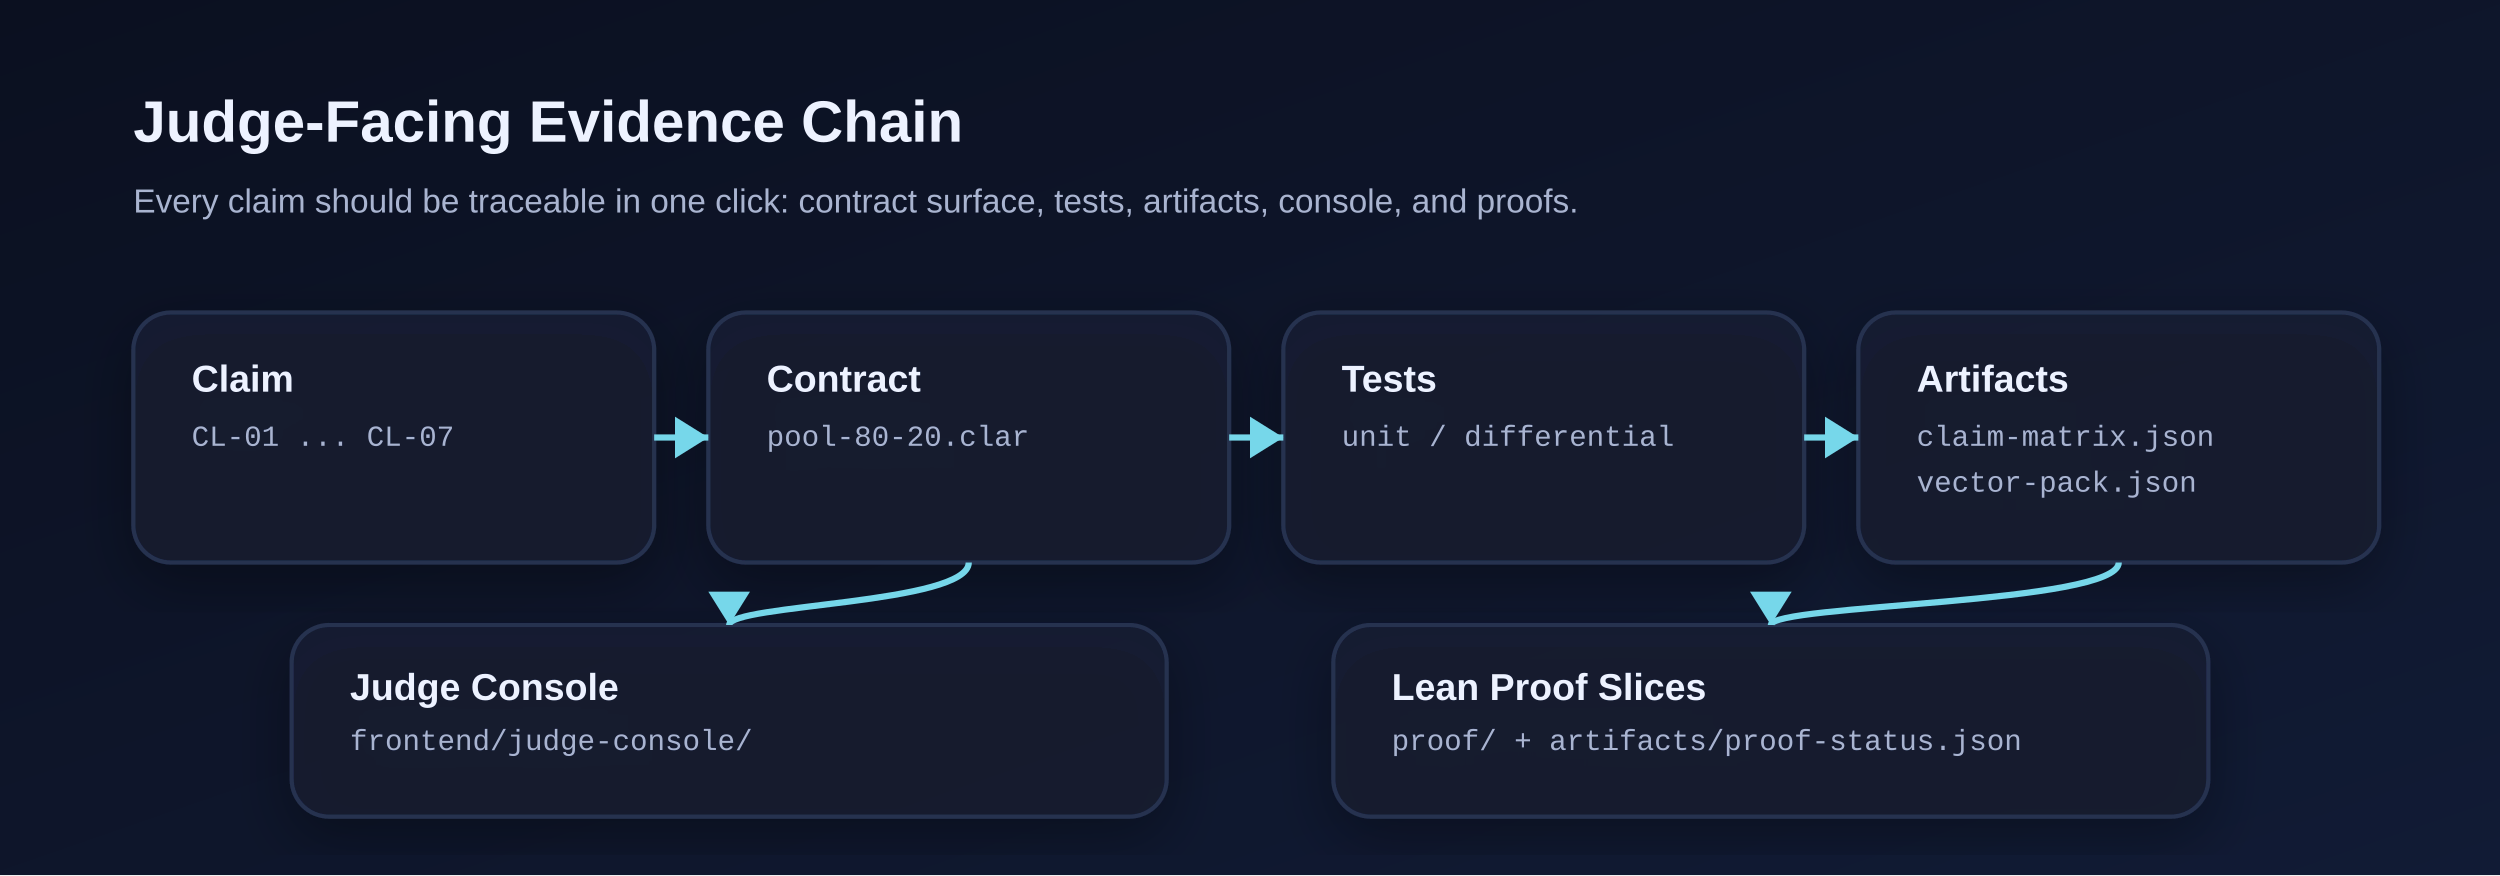
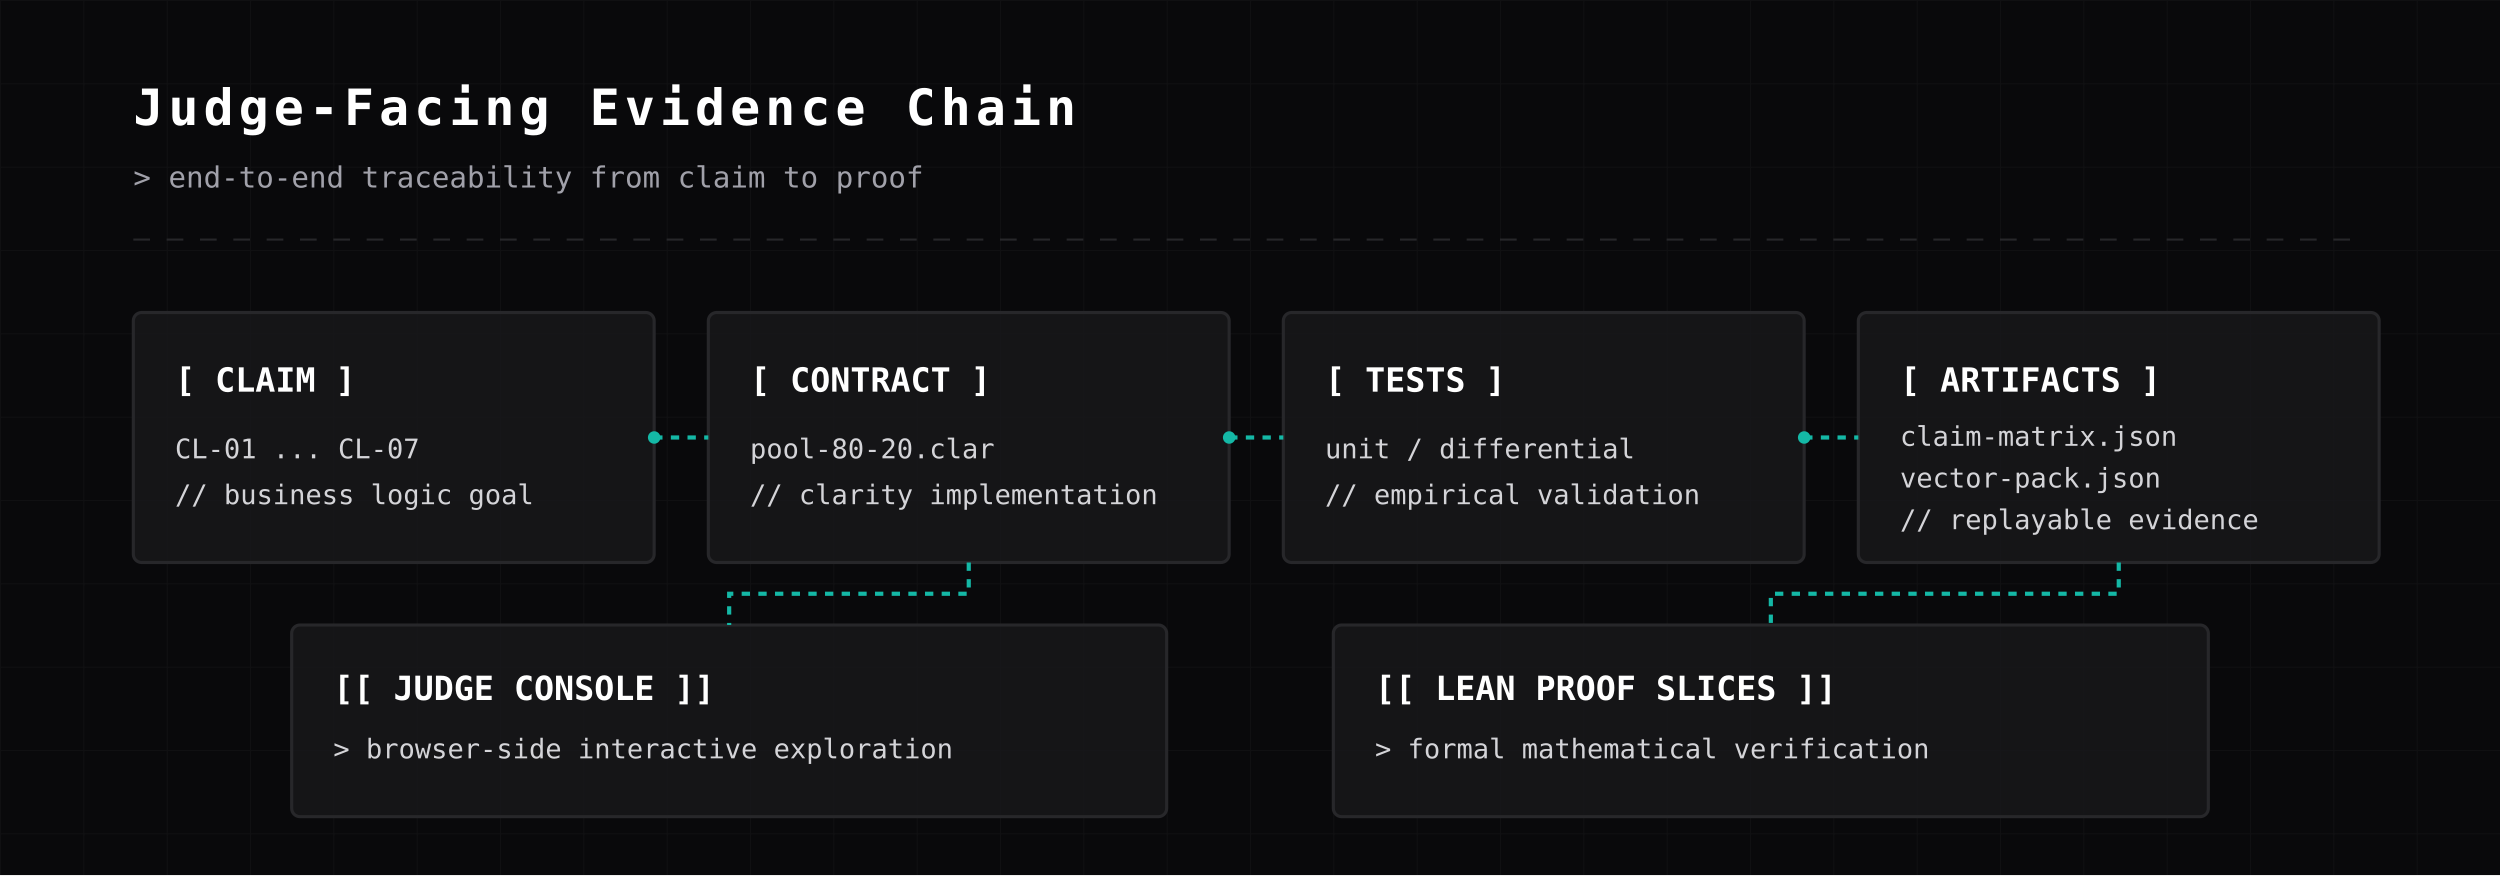
<svg xmlns="http://www.w3.org/2000/svg" width="1200" height="420" viewBox="0 0 1200 420" role="img" aria-label="Evidence chain: claim to contract, tests, artifacts, console, and proofs">
  <defs>
-     <linearGradient id="bg2" x1="0" y1="0" x2="1" y2="1">
-       <stop offset="0" stop-color="#0b1020" />
-       <stop offset="1" stop-color="#111b35" />
-     </linearGradient>
-     <filter id="shadow" x="-20%" y="-20%" width="140%" height="140%">
-       <feDropShadow dx="0" dy="10" stdDeviation="14" flood-color="#000000" flood-opacity="0.35" />
-     </filter>
+     <pattern id="grid" width="40" height="40" patternUnits="userSpaceOnUse">
+       <path d="M 40 0 L 0 0 0 40" fill="none" stroke="rgba(255,255,255,0.03)" stroke-width="1" />
+     </pattern>
    <style>
-       .title { font: 700 28px ui-sans-serif, system-ui, -apple-system, Segoe UI, Arial; fill: #edf2ff; }
-       .sub { font: 500 16px ui-sans-serif, system-ui, -apple-system, Segoe UI, Arial; fill: #a9b4d0; }
-       .nodeTitle { font: 700 18px ui-sans-serif, system-ui, -apple-system, Segoe UI, Arial; fill: #edf2ff; }
-       .nodeBody { font: 500 14px ui-monospace, SFMono-Regular, Menlo, Consolas, "Liberation Mono", monospace; fill: #a9b4d0; }
-       .box { fill: rgba(20, 28, 51, 0.92); stroke: #273250; stroke-width: 2; rx: 18; }
-       .arrow { stroke: #76d7ea; stroke-width: 3; fill: none; }
+       .title { font: 700 24px ui-monospace, SFMono-Regular, Menlo, Monaco, Consolas, monospace; fill: #fff; text-transform: uppercase; letter-spacing: 0.1em; }
+       .sub { font: 400 14px ui-monospace, SFMono-Regular, Menlo, Monaco, Consolas, monospace; fill: #a1a1aa; }
+       .nodeTitle { font: 700 16px ui-monospace, SFMono-Regular, Menlo, Monaco, Consolas, monospace; fill: #fff; text-transform: uppercase; }
+       .nodeBody { font: 400 13px ui-monospace, SFMono-Regular, Menlo, Monaco, Consolas, monospace; fill: #d4d4d8; }
+       .box { fill: rgba(24, 24, 27, 0.8); stroke: #27272a; stroke-width: 1.5; rx: 4; }
+       .arrow { stroke: #14b8a6; stroke-width: 2; fill: none; stroke-dasharray: 4; }
+       .point { fill: #14b8a6; }
    </style>
  </defs>
-   <rect width="1200" height="420" fill="url(#bg2)" />
-   <text x="64" y="68" class="title">Judge-Facing Evidence Chain</text>
-   <text x="64" y="102" class="sub">Every claim should be traceable in one click: contract surface, tests, artifacts, console, and proofs.</text>
-   <g filter="url(#shadow)">
+   <rect width="1200" height="420" fill="#09090b" />
+   <rect width="1200" height="420" fill="url(#grid)" />
+   <path d="M 64 115 L 1136 115" stroke="#27272a" stroke-width="1" stroke-dasharray="8 8" />
+   <text x="64" y="60" class="title">Judge-Facing Evidence Chain</text>
+   <text x="64" y="90" class="sub">&gt; end-to-end traceability from claim to proof</text>
+   <g>
    <rect x="64" y="150" width="250" height="120" class="box" />
-     <text x="92" y="188" class="nodeTitle">Claim</text>
-     <text x="92" y="214" class="nodeBody">CL-01 ... CL-07</text>
+     <text x="84" y="188" class="nodeTitle">[ CLAIM ]</text>
+     <text x="84" y="220" class="nodeBody">CL-01 ... CL-07</text>
+     <text x="84" y="242" class="nodeBody">// business logic goal</text>
  </g>
-   <g filter="url(#shadow)">
+   <g>
    <rect x="340" y="150" width="250" height="120" class="box" />
-     <text x="368" y="188" class="nodeTitle">Contract</text>
-     <text x="368" y="214" class="nodeBody">pool-80-20.clar</text>
+     <text x="360" y="188" class="nodeTitle">[ CONTRACT ]</text>
+     <text x="360" y="220" class="nodeBody">pool-80-20.clar</text>
+     <text x="360" y="242" class="nodeBody">// clarity implementation</text>
  </g>
-   <g filter="url(#shadow)">
+   <g>
    <rect x="616" y="150" width="250" height="120" class="box" />
-     <text x="644" y="188" class="nodeTitle">Tests</text>
-     <text x="644" y="214" class="nodeBody">unit / differential</text>
+     <text x="636" y="188" class="nodeTitle">[ TESTS ]</text>
+     <text x="636" y="220" class="nodeBody">unit / differential</text>
+     <text x="636" y="242" class="nodeBody">// empirical validation</text>
  </g>
-   <g filter="url(#shadow)">
+   <g>
    <rect x="892" y="150" width="250" height="120" class="box" />
-     <text x="920" y="188" class="nodeTitle">Artifacts</text>
-     <text x="920" y="214" class="nodeBody">claim-matrix.json</text>
-     <text x="920" y="236" class="nodeBody">vector-pack.json</text>
+     <text x="912" y="188" class="nodeTitle">[ ARTIFACTS ]</text>
+     <text x="912" y="214" class="nodeBody">claim-matrix.json</text>
+     <text x="912" y="234" class="nodeBody">vector-pack.json</text>
+     <text x="912" y="254" class="nodeBody">// replayable evidence</text>
  </g>
-   <path d="M 314 210 C 328 210, 328 210, 340 210" class="arrow" />
-   <polygon points="340,210 324,200 324,220" fill="#76d7ea" />
-   <path d="M 590 210 C 604 210, 604 210, 616 210" class="arrow" />
-   <polygon points="616,210 600,200 600,220" fill="#76d7ea" />
-   <path d="M 866 210 C 880 210, 880 210, 892 210" class="arrow" />
-   <polygon points="892,210 876,200 876,220" fill="#76d7ea" />
-   <g filter="url(#shadow)">
+   <path d="M 314 210 L 340 210" class="arrow" />
+   <circle cx="314" cy="210" r="3" class="point" />
+   <path d="M 590 210 L 616 210" class="arrow" />
+   <circle cx="590" cy="210" r="3" class="point" />
+   <path d="M 866 210 L 892 210" class="arrow" />
+   <circle cx="866" cy="210" r="3" class="point" />
+   <g>
    <rect x="140" y="300" width="420" height="92" class="box" />
-     <text x="168" y="336" class="nodeTitle">Judge Console</text>
-     <text x="168" y="360" class="nodeBody">frontend/judge-console/</text>
+     <text x="160" y="336" class="nodeTitle">[[ JUDGE CONSOLE ]]</text>
+     <text x="160" y="364" class="nodeBody">&gt; browser-side interactive exploration</text>
  </g>
-   <g filter="url(#shadow)">
+   <g>
    <rect x="640" y="300" width="420" height="92" class="box" />
-     <text x="668" y="336" class="nodeTitle">Lean Proof Slices</text>
-     <text x="668" y="360" class="nodeBody">proof/ + artifacts/proof-status.json</text>
+     <text x="660" y="336" class="nodeTitle">[[ LEAN PROOF SLICES ]]</text>
+     <text x="660" y="364" class="nodeBody">&gt; formal mathematical verification</text>
  </g>
-   <path d="M 465 270 C 465 290, 350 290, 350 300" class="arrow" />
-   <polygon points="350,300 340,284 360,284" fill="#76d7ea" />
-   <path d="M 1017 270 C 1017 290, 850 290, 850 300" class="arrow" />
-   <polygon points="850,300 840,284 860,284" fill="#76d7ea" />
+   <path d="M 465 270 L 465 285 L 350 285 L 350 300" class="arrow" />
+   <path d="M 1017 270 L 1017 285 L 850 285 L 850 300" class="arrow" />
</svg>
